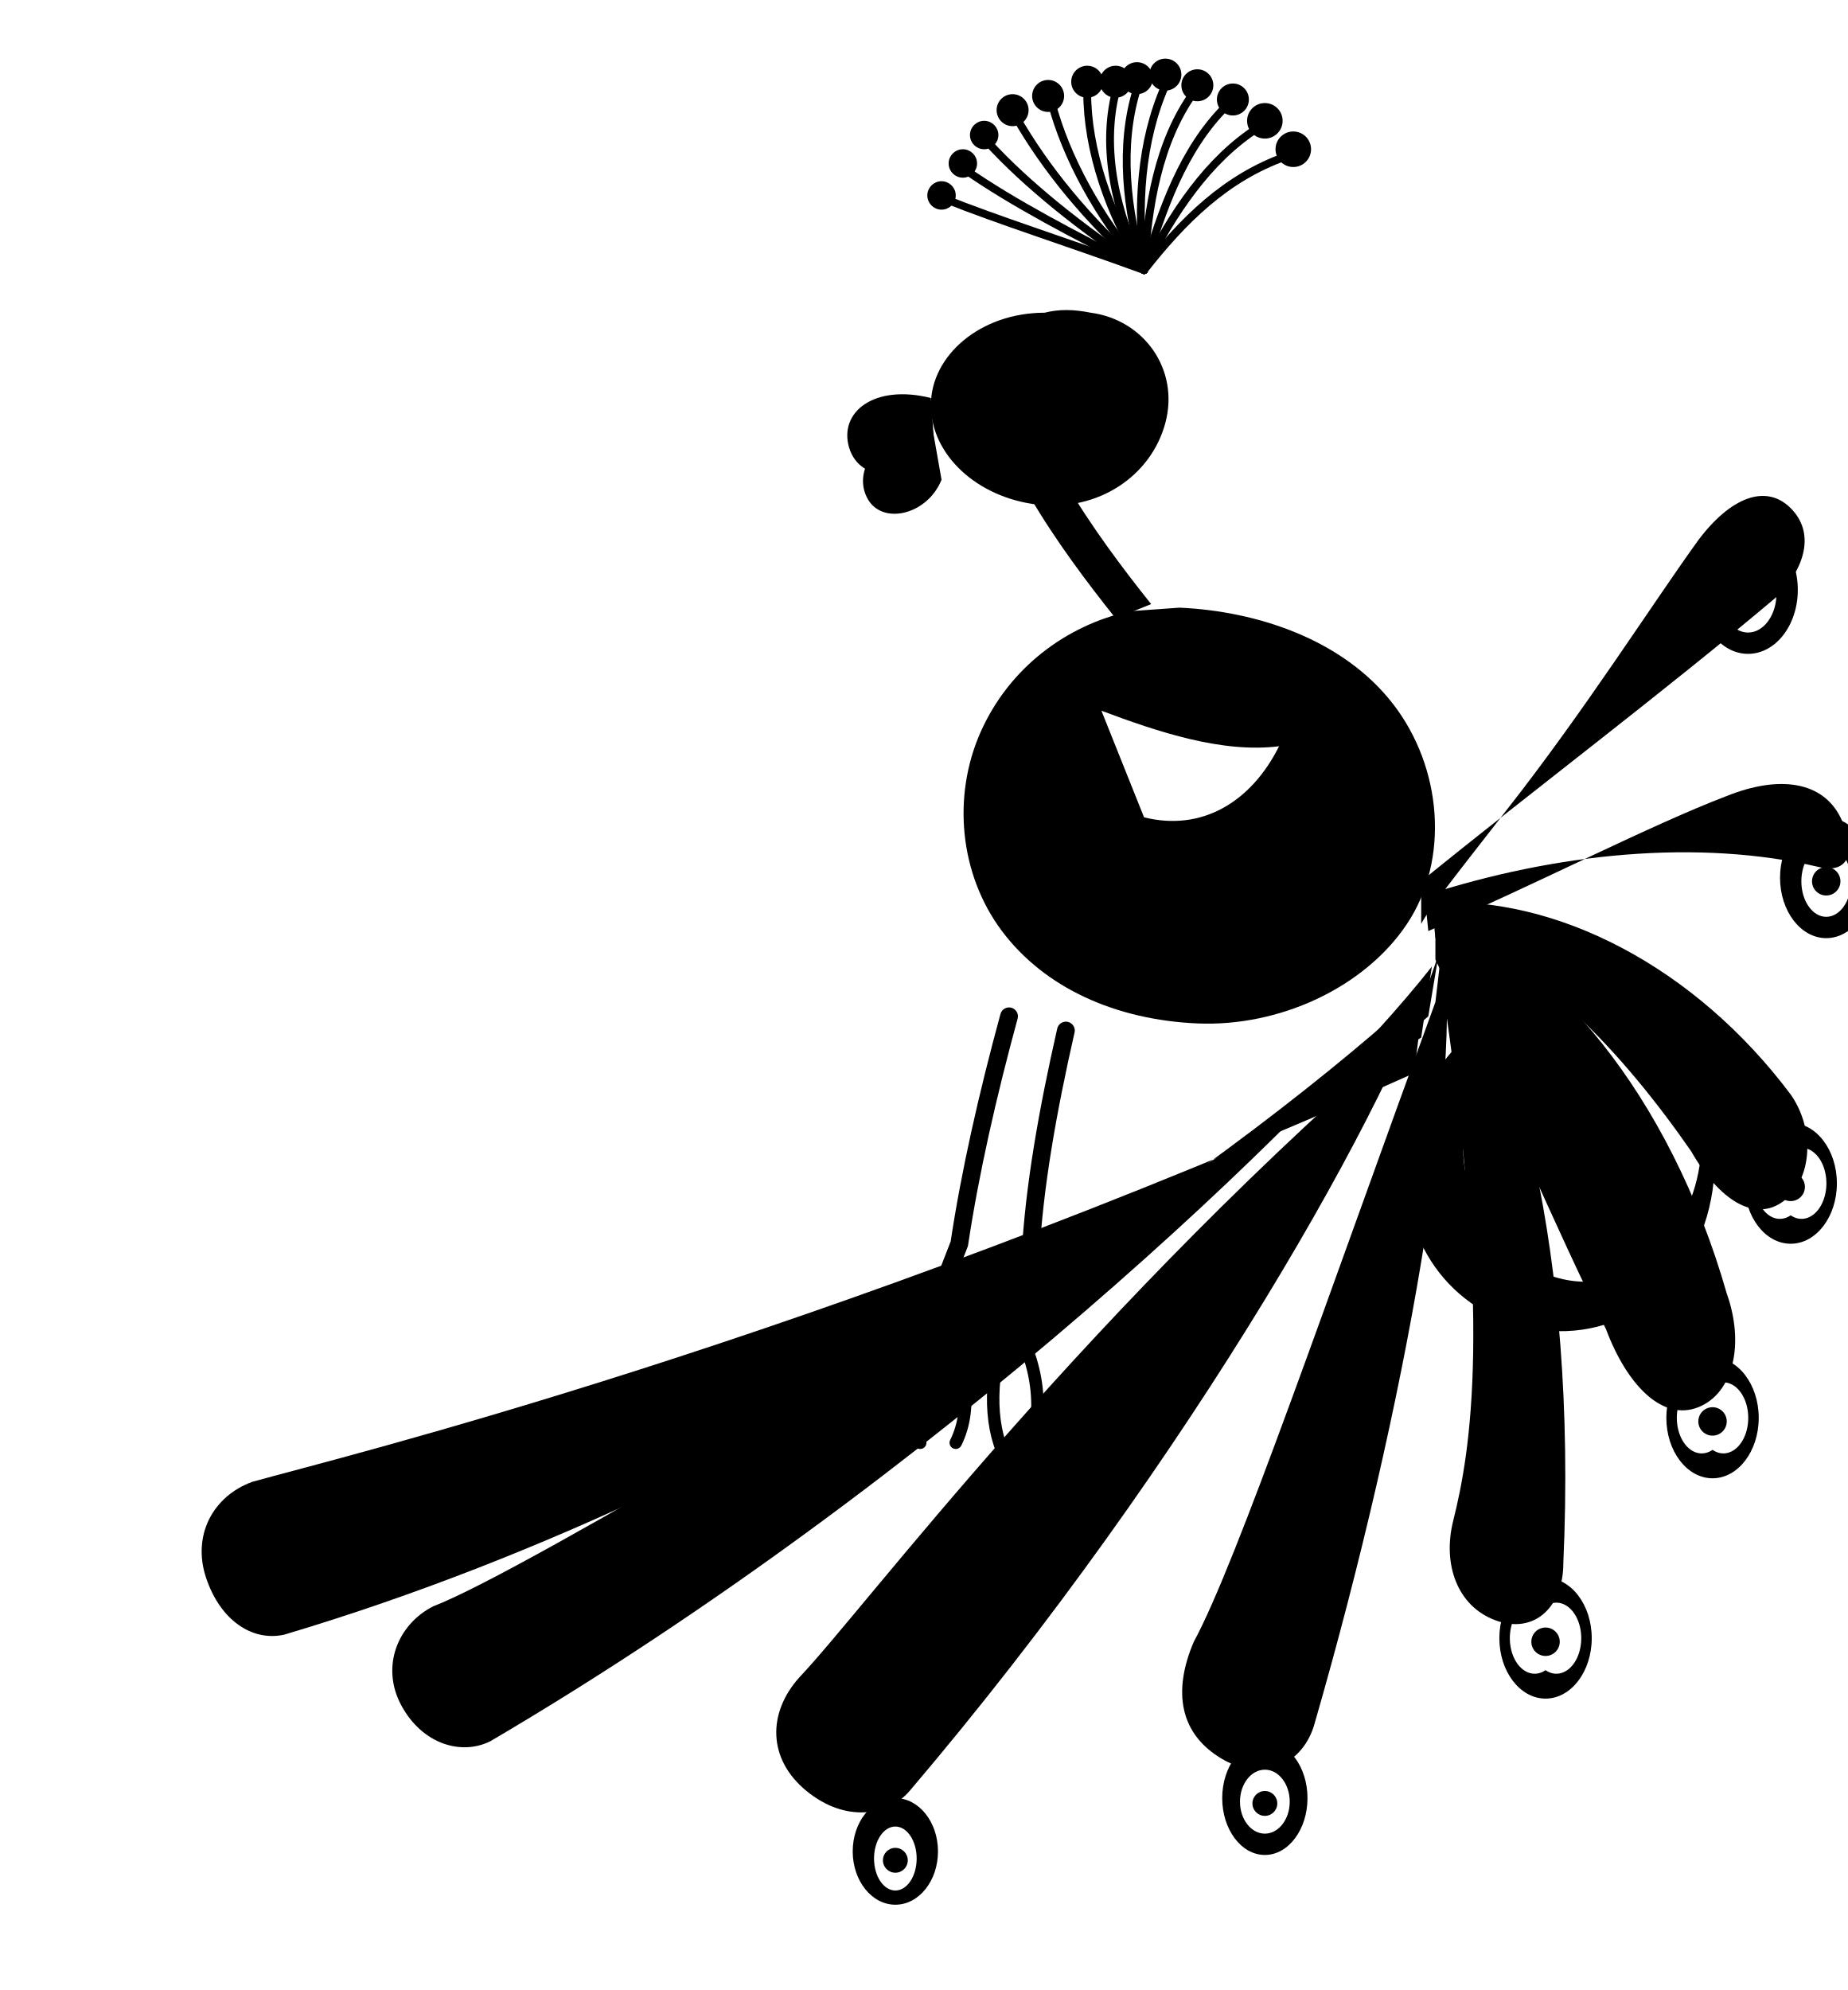
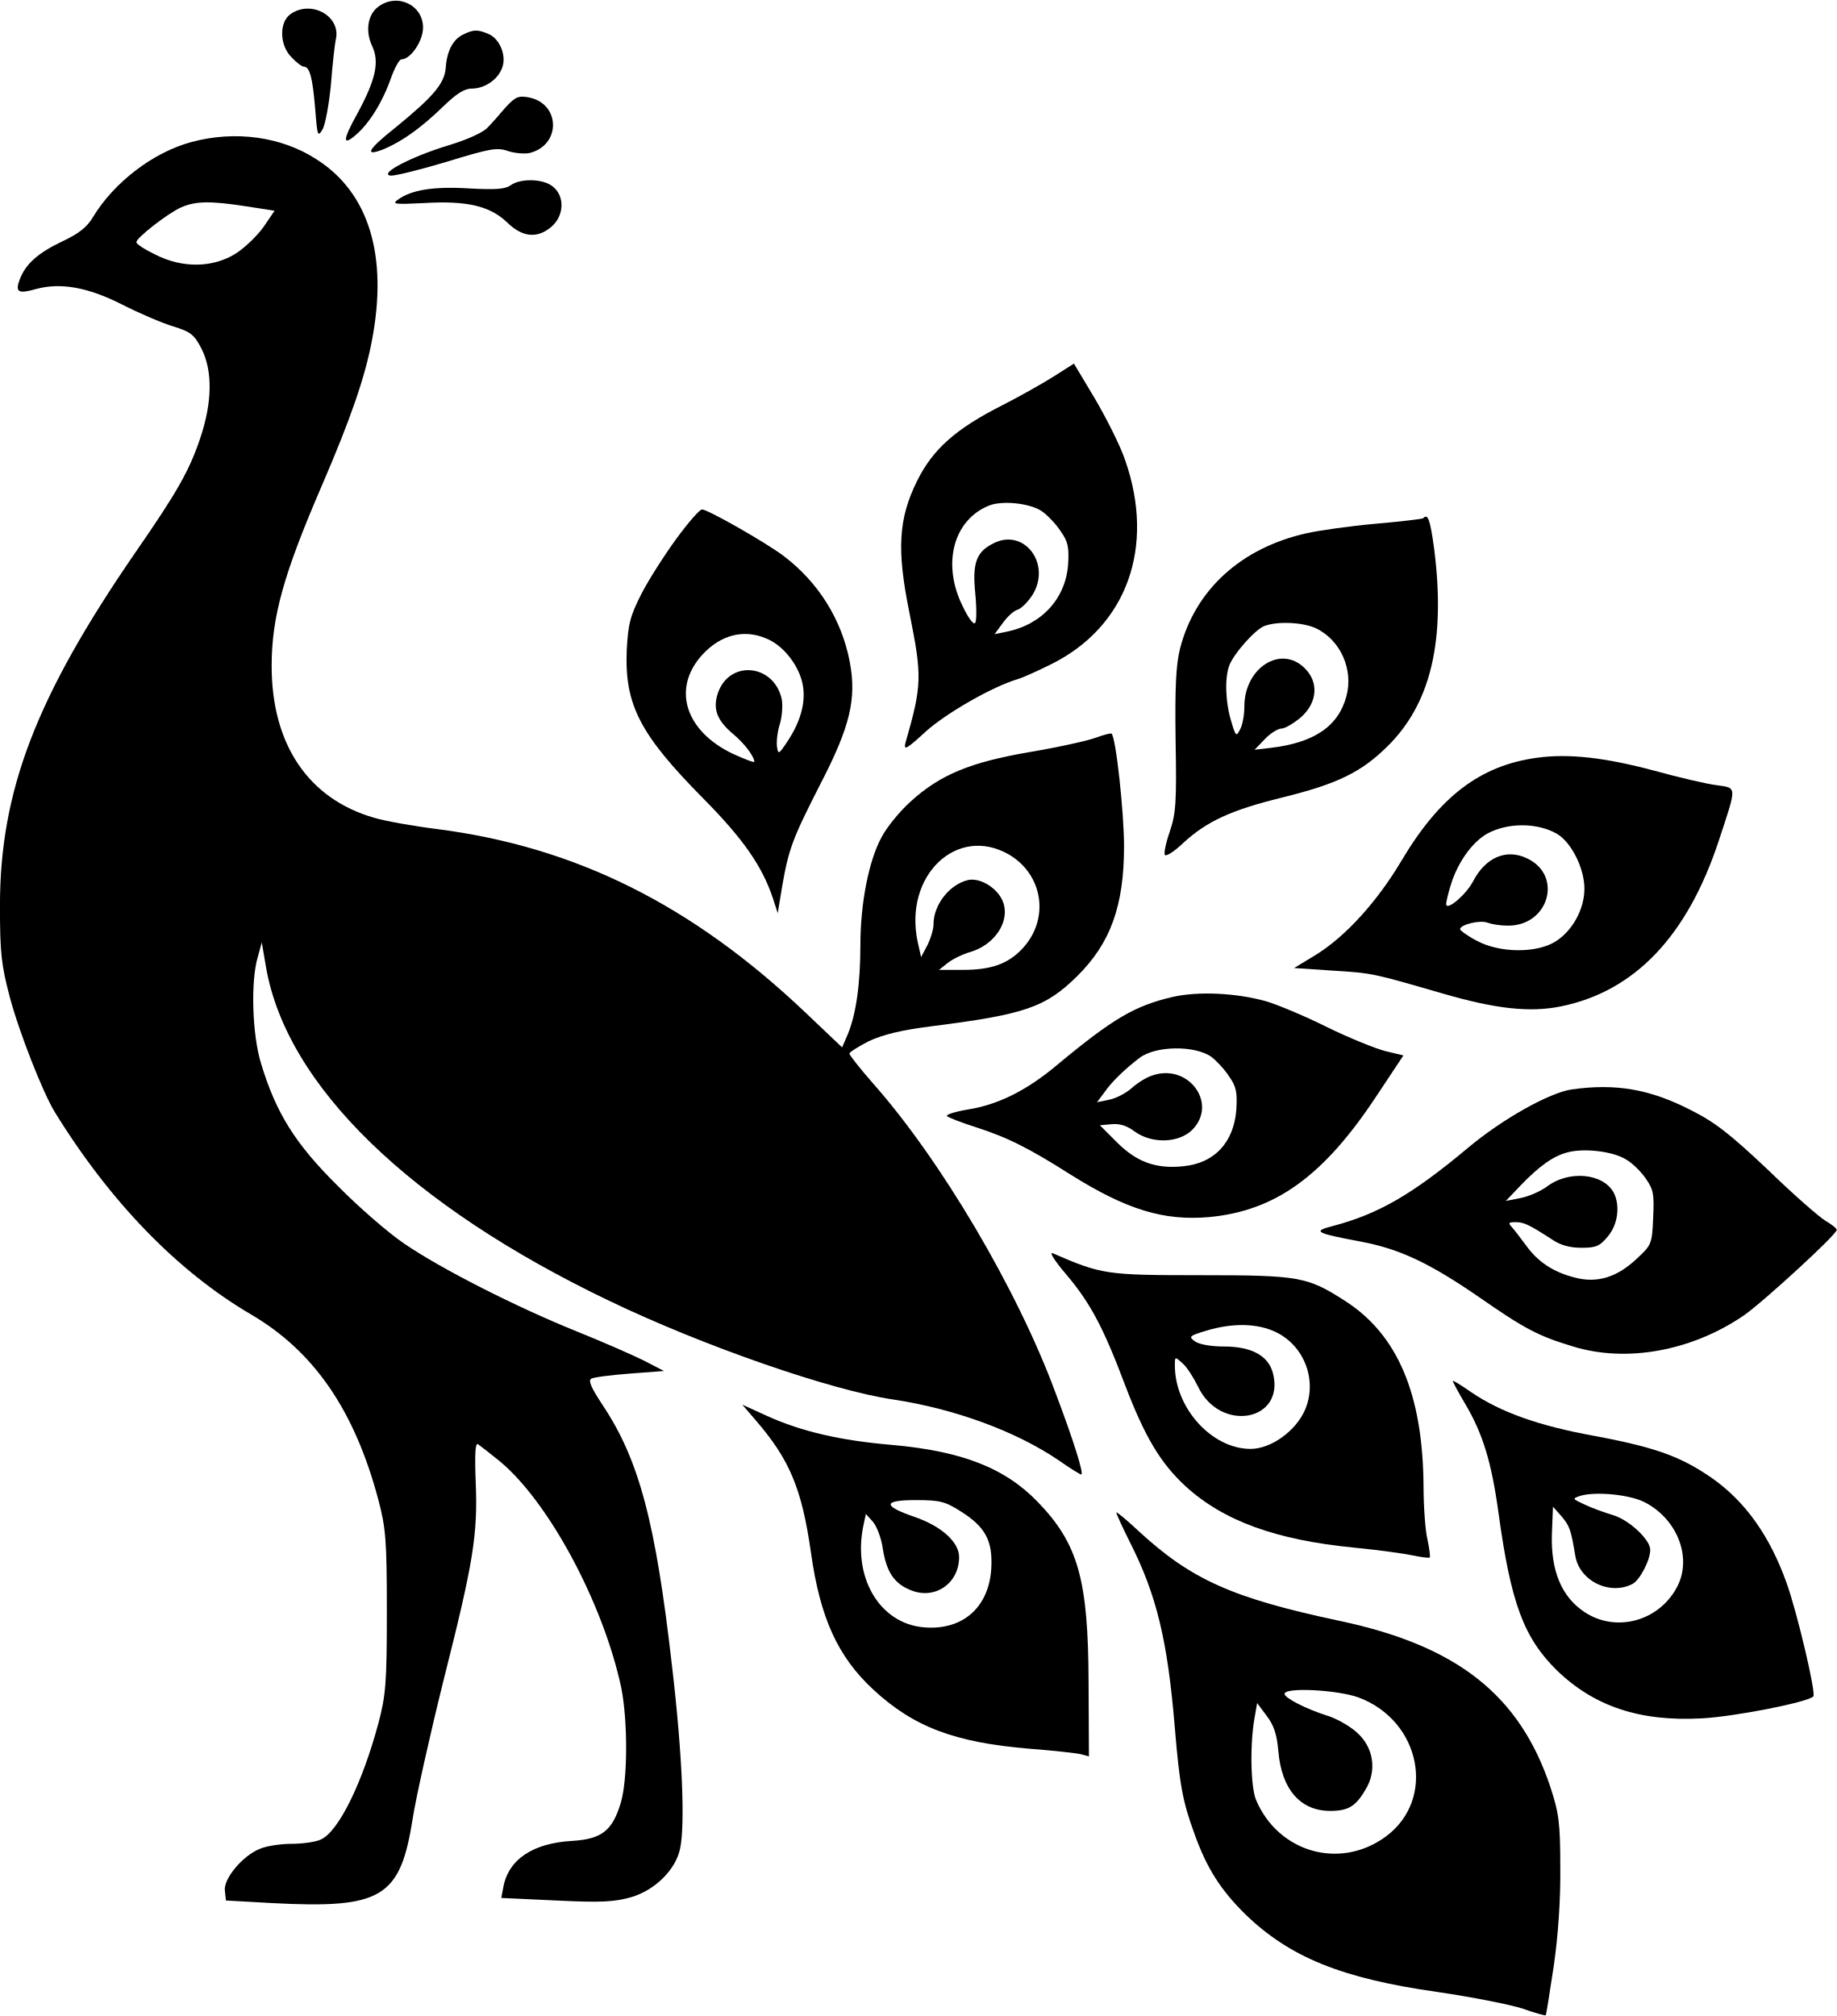
- <svg xmlns="http://www.w3.org/2000/svg" viewBox="0 0 520 560" fill="currentColor">
-   <g stroke="currentColor" fill="currentColor" stroke-linecap="round">
-     <path d="M322,76 C314,60 310,42 314,26" stroke-width="2.2" fill="none" />
-     <circle cx="314" cy="23" r="4" />
-     <path d="M322,76 C317,59 315,41 320,25" stroke-width="2.2" fill="none" />
-     <circle cx="320" cy="22" r="4" />
-     <path d="M322,76 C320,58 321,40 328,24" stroke-width="2.2" fill="none" />
-     <circle cx="328" cy="21" r="4" />
-     <path d="M322,76 C323,58 326,40 336,26" stroke-width="2.2" fill="none" />
-     <circle cx="337" cy="24" r="4" />
-     <path d="M322,76 C327,59 333,42 345,30" stroke-width="2.2" fill="none" />
-     <circle cx="347" cy="28" r="4" />
-     <path d="M322,76 C330,60 340,45 354,36" stroke-width="2.2" fill="none" />
-     <circle cx="356" cy="34" r="4.5" />
-     <path d="M322,76 C333,62 345,50 362,44" stroke-width="2.2" fill="none" />
-     <circle cx="364" cy="42" r="4.5" />
-     <path d="M322,76 C312,60 306,42 306,26" stroke-width="2.2" fill="none" />
-     <circle cx="306" cy="23" r="4" />
-     <path d="M322,76 C309,61 300,44 296,29" stroke-width="2.2" fill="none" />
-     <circle cx="295" cy="27" r="4" />
-     <path d="M322,76 C306,62 294,47 286,33" stroke-width="2.2" fill="none" />
-     <circle cx="285" cy="31" r="4" />
-     <path d="M322,76 C304,64 289,52 278,40" stroke-width="2.2" fill="none" />
-     <circle cx="277" cy="38" r="3.5" />
-     <path d="M322,76 C302,66 285,57 272,48" stroke-width="2.2" fill="none" />
-     <circle cx="271" cy="46" r="3.5" />
-     <path d="M322,76 C300,68 281,62 266,56" stroke-width="2.2" fill="none" />
-     <circle cx="265" cy="55" r="3.5" />
+ <svg xmlns="http://www.w3.org/2000/svg" version="1.0" width="502" height="551" viewBox="0 0 502.289 550.905" preserveAspectRatio="xMidYMid meet">
+   <g transform="translate(-69.71117,574.0248) scale(0.1,-0.1)" fill="currentColor" stroke="none">
+     <path d="M1733 5725 c-30 -21 -38 -67 -18 -109 20 -43 10 -91 -41 -185 -40 -72 -41 -90 -3 -57 37 32 73 91 95 154 10 28 23 52 29 52 25 0 59 50 59 87 0 61 -69 95 -121 58z" />
+     <path d="M1492 5704 c-32 -22 -31 -86 3 -119 13 -14 28 -25 33 -25 16 0 24 -30 31 -115 6 -76 7 -79 21 -55 7 14 17 68 22 120 4 52 10 109 14 127 12 62 -68 106 -124 67z" />
+     <path d="M1964 5648 c-28 -13 -45 -45 -48 -92 -4 -43 -34 -78 -138 -163 -76 -60 -87 -81 -30 -58 51 22 101 58 161 116 36 35 58 49 78 49 35 0 71 24 83 56 13 32 -5 79 -36 93 -30 13 -42 13 -70 -1z" />
+     <path d="M2080 5449 c-16 -19 -38 -44 -49 -55 -11 -13 -54 -33 -107 -49 -102 -31 -192 -78 -159 -83 12 -1 81 16 154 38 118 36 137 40 168 29 19 -6 45 -8 59 -5 86 22 84 135 -3 152 -28 5 -36 2 -63 -27z" />
+     <path d="M1221 5354 c-105 -28 -213 -111 -270 -206 -16 -27 -39 -45 -84 -66 -67 -32 -100 -62 -116 -104 -13 -35 -4 -40 45 -26 67 18 141 5 234 -42 47 -24 110 -51 140 -60 48 -15 58 -22 78 -61 31 -61 30 -147 -4 -247 -29 -86 -62 -145 -177 -311 -271 -394 -370 -651 -370 -966 0 -131 4 -162 27 -250 26 -97 90 -260 123 -314 151 -245 335 -435 536 -553 173 -101 284 -263 349 -508 20 -76 23 -108 23 -305 0 -197 -3 -229 -23 -305 -44 -164 -109 -296 -157 -318 -14 -7 -51 -12 -81 -12 -30 0 -69 -6 -87 -14 -47 -19 -99 -82 -95 -114 l3 -27 125 -7 c302 -16 352 14 386 233 9 57 47 227 84 376 82 324 94 399 88 543 -3 76 -1 107 6 103 6 -4 33 -25 60 -47 134 -111 283 -389 332 -619 18 -90 18 -249 -1 -314 -23 -77 -52 -100 -133 -105 -107 -6 -173 -50 -188 -124 l-6 -32 150 -7 c123 -6 159 -4 205 9 65 19 122 75 134 133 14 66 6 260 -22 498 -45 395 -90 565 -190 715 -31 47 -40 67 -31 72 7 4 54 10 106 14 l93 7 -54 28 c-30 15 -112 51 -184 80 -166 67 -371 171 -472 240 -43 29 -125 100 -183 159 -115 114 -168 198 -209 334 -24 77 -29 224 -9 291 l11 40 12 -70 c57 -322 393 -649 938 -910 258 -124 607 -245 777 -270 166 -25 334 -86 452 -166 31 -22 59 -39 62 -39 8 0 -21 93 -71 225 -104 281 -313 635 -498 844 -36 41 -65 78 -65 82 0 4 24 19 53 34 39 18 87 30 173 41 253 32 310 51 397 137 91 90 128 192 128 355 0 92 -22 296 -34 308 -2 2 -21 -3 -43 -11 -21 -8 -102 -26 -179 -39 -164 -28 -247 -62 -328 -136 -29 -26 -65 -70 -79 -97 -35 -64 -58 -181 -58 -295 0 -107 -12 -189 -34 -243 l-16 -37 -101 96 c-309 293 -626 452 -1006 501 -65 8 -143 22 -173 31 -180 52 -280 201 -280 415 0 135 33 252 138 495 78 181 117 294 136 394 45 233 -8 406 -152 497 -96 62 -222 79 -341 47z m150 -176 l77 -12 -30 -44 c-17 -24 -51 -57 -76 -73 -62 -39 -145 -41 -220 -3 -29 14 -52 29 -52 34 0 12 86 79 122 95 41 18 81 18 179 3z m2086 -1773 c94 -56 111 -178 35 -258 -39 -41 -85 -57 -161 -57 l-66 0 24 19 c14 11 41 24 62 30 67 20 109 84 89 137 -14 37 -61 66 -94 60 -51 -11 -96 -67 -96 -121 0 -14 -8 -40 -17 -58 l-17 -32 -9 40 c-40 182 107 323 250 240z" />
+     <path d="M2094 5236 c-15 -11 -40 -13 -114 -9 -97 6 -159 -4 -195 -31 -17 -12 -8 -13 72 -9 117 7 180 -8 227 -53 42 -41 83 -45 122 -11 34 30 36 83 3 109 -26 22 -88 23 -115 4z" />
+     <path d="M3579 4713 c-30 -19 -92 -54 -139 -78 -129 -65 -192 -121 -235 -208 -51 -103 -56 -188 -21 -360 35 -175 35 -197 -11 -357 -5 -21 4 -16 56 32 57 51 183 123 251 143 14 4 56 23 94 42 205 103 283 320 200 557 -13 39 -51 114 -82 167 l-58 97 -55 -35z m-31 -370 c15 -11 38 -35 50 -54 20 -28 23 -44 20 -91 -7 -92 -71 -163 -167 -183 l-34 -7 22 30 c12 17 30 34 41 37 10 3 29 22 41 41 52 85 -24 184 -108 140 -46 -23 -57 -54 -49 -135 4 -39 4 -76 0 -82 -4 -7 -19 13 -35 47 -56 114 -25 233 71 273 37 16 117 7 148 -16z" />
+     <path d="M2546 4268 c-32 -44 -75 -111 -95 -150 -31 -61 -36 -82 -40 -154 -6 -149 36 -230 209 -405 109 -110 162 -186 191 -274 l13 -40 12 73 c18 103 28 130 104 279 82 158 100 234 81 335 -22 116 -86 218 -181 290 -49 37 -209 128 -223 127 -7 0 -38 -36 -71 -81z m247 -272 c43 -17 84 -67 97 -116 13 -49 0 -105 -38 -163 -25 -38 -27 -39 -30 -17 -2 13 1 42 8 63 6 21 8 51 5 67 -21 97 -144 109 -175 16 -14 -43 -2 -74 42 -111 30 -25 57 -60 58 -76 0 -3 -26 7 -59 22 -130 62 -167 178 -84 270 50 55 114 72 176 45z" />
+     <path d="M4589 4325 c-3 -2 -61 -9 -130 -15 -68 -6 -153 -18 -189 -26 -179 -40 -305 -155 -346 -316 -11 -44 -14 -105 -12 -250 3 -169 1 -200 -16 -250 -11 -32 -17 -61 -13 -64 4 -4 27 11 51 34 63 58 130 89 268 123 151 37 217 69 288 139 120 117 161 290 129 542 -11 80 -17 97 -30 83z m-293 -301 c67 -32 103 -113 83 -186 -22 -82 -88 -127 -208 -141 l-43 -5 28 29 c15 16 36 29 46 29 9 0 33 14 53 31 45 40 49 96 10 134 -65 65 -165 1 -165 -105 0 -23 -5 -51 -12 -63 -10 -20 -12 -18 -24 23 -16 53 -18 119 -5 153 13 33 70 97 95 107 35 14 106 11 142 -6z" />
+     <path d="M4900 3670 c-155 -21 -266 -106 -370 -281 -67 -113 -153 -207 -233 -257 l-61 -37 105 -7 c111 -7 109 -7 299 -62 147 -43 241 -53 325 -36 203 41 347 193 433 455 49 149 50 142 -6 150 -26 3 -103 21 -172 40 -135 36 -234 47 -320 35z m55 -208 c39 -23 75 -94 75 -150 0 -56 -33 -116 -80 -145 -52 -32 -153 -31 -215 3 -25 13 -45 28 -45 31 0 13 55 26 75 18 11 -4 35 -8 53 -8 114 -3 155 137 55 184 -56 27 -113 3 -147 -62 -18 -35 -69 -80 -74 -65 -1 5 6 36 17 68 21 57 57 105 96 127 56 30 136 30 190 -1z" />
+     <path d="M3904 3016 c-103 -24 -162 -58 -316 -186 -82 -69 -161 -109 -245 -122 -35 -6 -60 -14 -56 -18 4 -4 40 -18 78 -30 87 -28 145 -57 260 -130 153 -96 255 -127 379 -116 181 17 313 112 458 332 l73 110 -50 12 c-27 7 -99 36 -160 66 -60 30 -135 61 -165 70 -82 23 -186 28 -256 12z m106 -164 c14 -11 36 -34 48 -53 20 -28 23 -44 20 -92 -7 -89 -60 -146 -145 -154 -75 -8 -128 12 -181 65 l-47 47 32 3 c22 2 42 -4 63 -20 47 -34 120 -32 157 4 73 73 -12 186 -112 148 -17 -6 -41 -22 -55 -35 -14 -12 -40 -26 -59 -30 l-34 -7 21 28 c19 28 58 65 95 93 44 34 152 35 197 3z" />
+     <path d="M4995 2763 c-61 -9 -190 -81 -285 -161 -152 -127 -244 -180 -370 -213 -54 -14 -45 -19 78 -42 106 -20 187 -58 321 -150 128 -89 164 -108 260 -137 147 -45 325 -12 467 85 53 37 254 221 254 234 0 4 -14 15 -31 25 -17 10 -89 73 -159 141 -105 99 -144 129 -212 163 -110 56 -203 72 -323 55z m148 -191 c18 -10 42 -34 55 -53 21 -30 23 -43 20 -107 -3 -72 -5 -75 -45 -112 -54 -51 -109 -68 -171 -51 -58 15 -100 43 -132 88 -14 19 -31 41 -38 49 -11 12 -10 14 10 14 23 0 37 -7 99 -47 23 -16 49 -23 81 -23 39 0 50 4 72 31 28 33 34 85 16 120 -29 53 -123 62 -183 16 -18 -13 -50 -27 -72 -31 l-40 -8 40 42 c52 54 90 81 129 91 45 12 123 3 159 -19z" />
+     <path d="M3613 2257 c66 -78 102 -146 161 -303 54 -141 96 -212 165 -276 104 -95 247 -147 461 -168 63 -6 135 -16 159 -21 24 -5 45 -8 48 -6 2 3 -1 24 -6 48 -6 24 -11 91 -11 149 -2 250 -71 413 -215 505 -103 66 -124 70 -395 70 -259 0 -270 2 -404 60 -11 5 6 -22 37 -58z m574 -158 c78 -38 113 -133 79 -212 -25 -58 -93 -107 -149 -107 -106 0 -207 112 -207 228 0 25 0 25 21 6 12 -10 30 -39 42 -63 60 -128 240 -96 205 37 -13 47 -58 72 -134 72 -36 0 -68 6 -79 14 -18 13 -16 15 30 29 72 22 141 21 192 -4z" />
+     <path d="M4670 1966 c0 -3 15 -31 34 -63 48 -81 72 -159 91 -298 34 -247 69 -341 159 -430 102 -99 227 -141 396 -132 92 5 290 44 306 60 8 8 -44 229 -73 310 -46 129 -113 223 -204 287 -85 59 -154 84 -319 115 -155 28 -259 65 -341 121 -27 19 -49 32 -49 30z m525 -332 c91 -47 131 -155 87 -234 -50 -92 -167 -123 -252 -66 -62 41 -92 112 -89 212 l3 76 23 -26 c23 -27 26 -37 38 -108 11 -69 95 -110 157 -77 20 11 48 65 48 93 0 28 -58 82 -102 95 -24 7 -59 20 -78 29 -34 16 -34 16 -10 24 43 12 134 3 175 -18z" />
+     <path d="M2764 1858 c93 -108 126 -187 151 -363 25 -177 73 -283 170 -373 110 -102 222 -145 428 -162 65 -5 128 -12 140 -15 l22 -6 -1 203 c-1 280 -28 378 -139 493 -90 93 -207 139 -400 156 -139 12 -245 36 -340 79 l-68 31 37 -43z m559 -248 c69 -43 89 -81 85 -156 -6 -107 -78 -171 -184 -162 -122 10 -197 138 -165 282 l6 28 19 -21 c10 -11 23 -44 27 -72 10 -65 31 -97 76 -115 66 -28 133 18 133 90 0 41 -48 84 -119 109 -91 31 -91 47 1 47 65 0 80 -4 121 -30z" />
+     <path d="M3750 1606 c0 -4 16 -39 36 -79 74 -146 104 -269 124 -511 13 -157 22 -202 53 -287 34 -96 73 -156 140 -222 121 -117 263 -175 524 -212 96 -14 202 -35 235 -46 33 -12 61 -19 62 -18 2 2 11 63 22 134 12 83 19 181 18 270 0 124 -4 149 -27 220 -84 252 -255 387 -578 455 -291 62 -404 112 -549 246 -33 31 -60 53 -60 50z m663 -506 c170 -64 212 -278 74 -380 -125 -92 -294 -44 -355 100 -15 36 -17 153 -4 225 l7 40 26 -35 c20 -26 28 -51 32 -97 9 -104 60 -163 142 -163 48 0 69 12 95 56 34 53 24 119 -24 160 -19 17 -55 37 -78 44 -60 19 -118 49 -118 60 0 19 146 11 203 -10z" />
  </g>
-   <path d="M294,88 C276,88 262,100 262,114 C262,128 275,140 292,142            C309,144 324,134 328,119 C332,104 322,90 307,88 C302,87 298,87 294,88 Z" />
-   <path d="M262,112 C246,108 236,116 239,126 C242,136 256,136 263,126 Z" />
-   <path d="M262,118 C247,122 240,132 244,140 C248,148 261,145 265,135 Z" />
-   <circle cx="280" cy="112" r="5.5" />
-   <path d="M290,140 C297,152 306,164 314,174 L324,170            C316,160 307,148 300,136 Z" />
-   <path fill-rule="evenodd" d="     M 318,172 C 300,176 284,188 276,206 C 268,224 270,246 282,262     C 294,278 314,287 337,288 C 360,289 384,278 396,260     C 408,242 406,216 392,198 C 378,180 354,172 332,171 Z     M 310,200 C 326,206 344,212 360,210 C 352,226 338,234 322,230 Z   " />
-   <path d="M 400,248 C 432,222 468,195 500,168 C 508,160 511,150 504,143            C 497,136 487,140 478,152 C 465,170 446,200 424,228 C 410,246 402,256 400,260 Z" />
-   <path d="M 401,252 C 438,240 478,236 512,244 C 520,246 523,240 518,230            C 513,220 501,218 486,224 C 465,232 434,248 402,262 Z" />
-   <path d="M 403,254 C 438,252 477,272 504,308 C 511,318 510,332 502,338            C 494,344 484,338 476,324 C 458,298 430,266 404,264 Z" />
-   <path d="M 404,258 C 436,268 470,308 486,364 C 491,378 488,392 478,396            C 468,400 458,390 452,374 C 438,346 422,308 404,270 Z" />
-   <path d="M 406,262 C 426,288 444,352 440,440 C 440,452 432,460 421,456            C 410,452 406,440 409,428 C 414,408 420,372 406,278 Z" />
-   <path d="M 406,265 C 412,302 396,395 370,485 C 367,496 356,502 344,495            C 332,488 330,476 336,462 C 348,440 374,364 404,282 Z" />
-   <path d="M 405,268 C 393,308 336,410 256,504 C 250,511 238,513 227,504            C 216,495 216,482 225,472 C 244,452 306,368 402,286 Z" />
-   <path d="M 403,272 C 370,314 264,416 138,490 C 130,494 119,491 113,480            C 107,469 112,457 122,452 C 148,442 260,374 400,292 Z" />
-   <path d="M 401,278 C 356,320 228,416 80,460 C 71,462 62,456 58,444            C 54,432 60,421 71,417 C 96,410 228,378 398,302 Z" />
-   <path d="M 448,272 C 470,282 486,308 482,335 C 478,362 456,378 432,374            C 408,370 393,348 396,324 C 399,300 418,282 440,278            C 428,282 414,298 412,318 C 410,338 422,356 440,360            C 458,364 474,350 478,330 C 482,310 472,288 456,278 Z" />
-   <path fill-rule="evenodd" d="     M 492,148 A 14,18 0 1 0 492,184 A 14,18 0 1 0 492,148 Z     M 492,156 A 8,11 0 1 0 492,178 A 8,11 0 1 0 492,156 Z     M 492,162 A 4,4 0 1 0 492,170 A 4,4 0 1 0 492,162 Z   " />
-   <path fill-rule="evenodd" d="     M 514,230 A 13,17 0 1 0 514,264 A 13,17 0 1 0 514,230 Z     M 514,238 A 7,10 0 1 0 514,258 A 7,10 0 1 0 514,238 Z     M 514,244 A 4,4 0 1 0 514,252 A 4,4 0 1 0 514,244 Z   " />
-   <path fill-rule="evenodd" d="     M 504,316 A 13,17 0 1 0 504,350 A 13,17 0 1 0 504,316 Z     M 504,324 A 7,10 0 1 0 504,342 A 7,10 0 1 0 504,324 Z     M 504,330 A 4,4 0 1 0 504,338 A 4,4 0 1 0 504,330 Z   " />
-   <path fill-rule="evenodd" d="     M 482,382 A 13,17 0 1 0 482,416 A 13,17 0 1 0 482,382 Z     M 482,390 A 7,10 0 1 0 482,408 A 7,10 0 1 0 482,390 Z     M 482,396 A 4,4 0 1 0 482,404 A 4,4 0 1 0 482,396 Z   " />
-   <path fill-rule="evenodd" d="     M 435,444 A 13,17 0 1 0 435,478 A 13,17 0 1 0 435,444 Z     M 435,452 A 7,10 0 1 0 435,470 A 7,10 0 1 0 435,452 Z     M 435,458 A 4,4 0 1 0 435,466 A 4,4 0 1 0 435,458 Z   " />
-   <path fill-rule="evenodd" d="     M 356,490 A 12,16 0 1 0 356,522 A 12,16 0 1 0 356,490 Z     M 356,498 A 7,9 0 1 0 356,516 A 7,9 0 1 0 356,498 Z     M 356,504 A 3.5,3.5 0 1 0 356,511 A 3.5,3.5 0 1 0 356,504 Z   " />
-   <path fill-rule="evenodd" d="     M 252,506 A 12,15 0 1 0 252,536 A 12,15 0 1 0 252,506 Z     M 252,514 A 6,9 0 1 0 252,532 A 6,9 0 1 0 252,514 Z     M 252,520 A 3.5,3.5 0 1 0 252,527 A 3.5,3.5 0 1 0 252,520 Z   " />
-   <path fill-rule="evenodd" d="     M 444,310 A 11,14 0 1 0 444,338 A 11,14 0 1 0 444,310 Z     M 444,317 A 6,8 0 1 0 444,333 A 6,8 0 1 0 444,317 Z     M 444,322 A 3,3 0 1 0 444,328 A 3,3 0 1 0 444,322 Z   " />
-   <path d="M 284,286 C 278,308 273,330 270,350 L 263,368" stroke="currentColor" stroke-width="5" fill="none" stroke-linecap="round" />
-   <path d="M 263,368 C 248,372 237,378 230,390" stroke="currentColor" stroke-width="3.5" fill="none" stroke-linecap="round" />
-   <path d="M 263,368 C 257,382 255,396 259,406" stroke="currentColor" stroke-width="3.5" fill="none" stroke-linecap="round" />
-   <path d="M 263,368 C 272,382 274,396 269,406" stroke="currentColor" stroke-width="3.5" fill="none" stroke-linecap="round" />
-   <path d="M 300,290 C 295,312 291,334 290,354 L 284,370" stroke="currentColor" stroke-width="5" fill="none" stroke-linecap="round" />
-   <path d="M 284,370 C 270,376 259,384 254,396" stroke="currentColor" stroke-width="3.5" fill="none" stroke-linecap="round" />
-   <path d="M 284,370 C 279,384 278,398 282,408" stroke="currentColor" stroke-width="3.5" fill="none" stroke-linecap="round" />
-   <path d="M 284,370 C 292,382 294,396 290,408" stroke="currentColor" stroke-width="3.5" fill="none" stroke-linecap="round" />
</svg>
